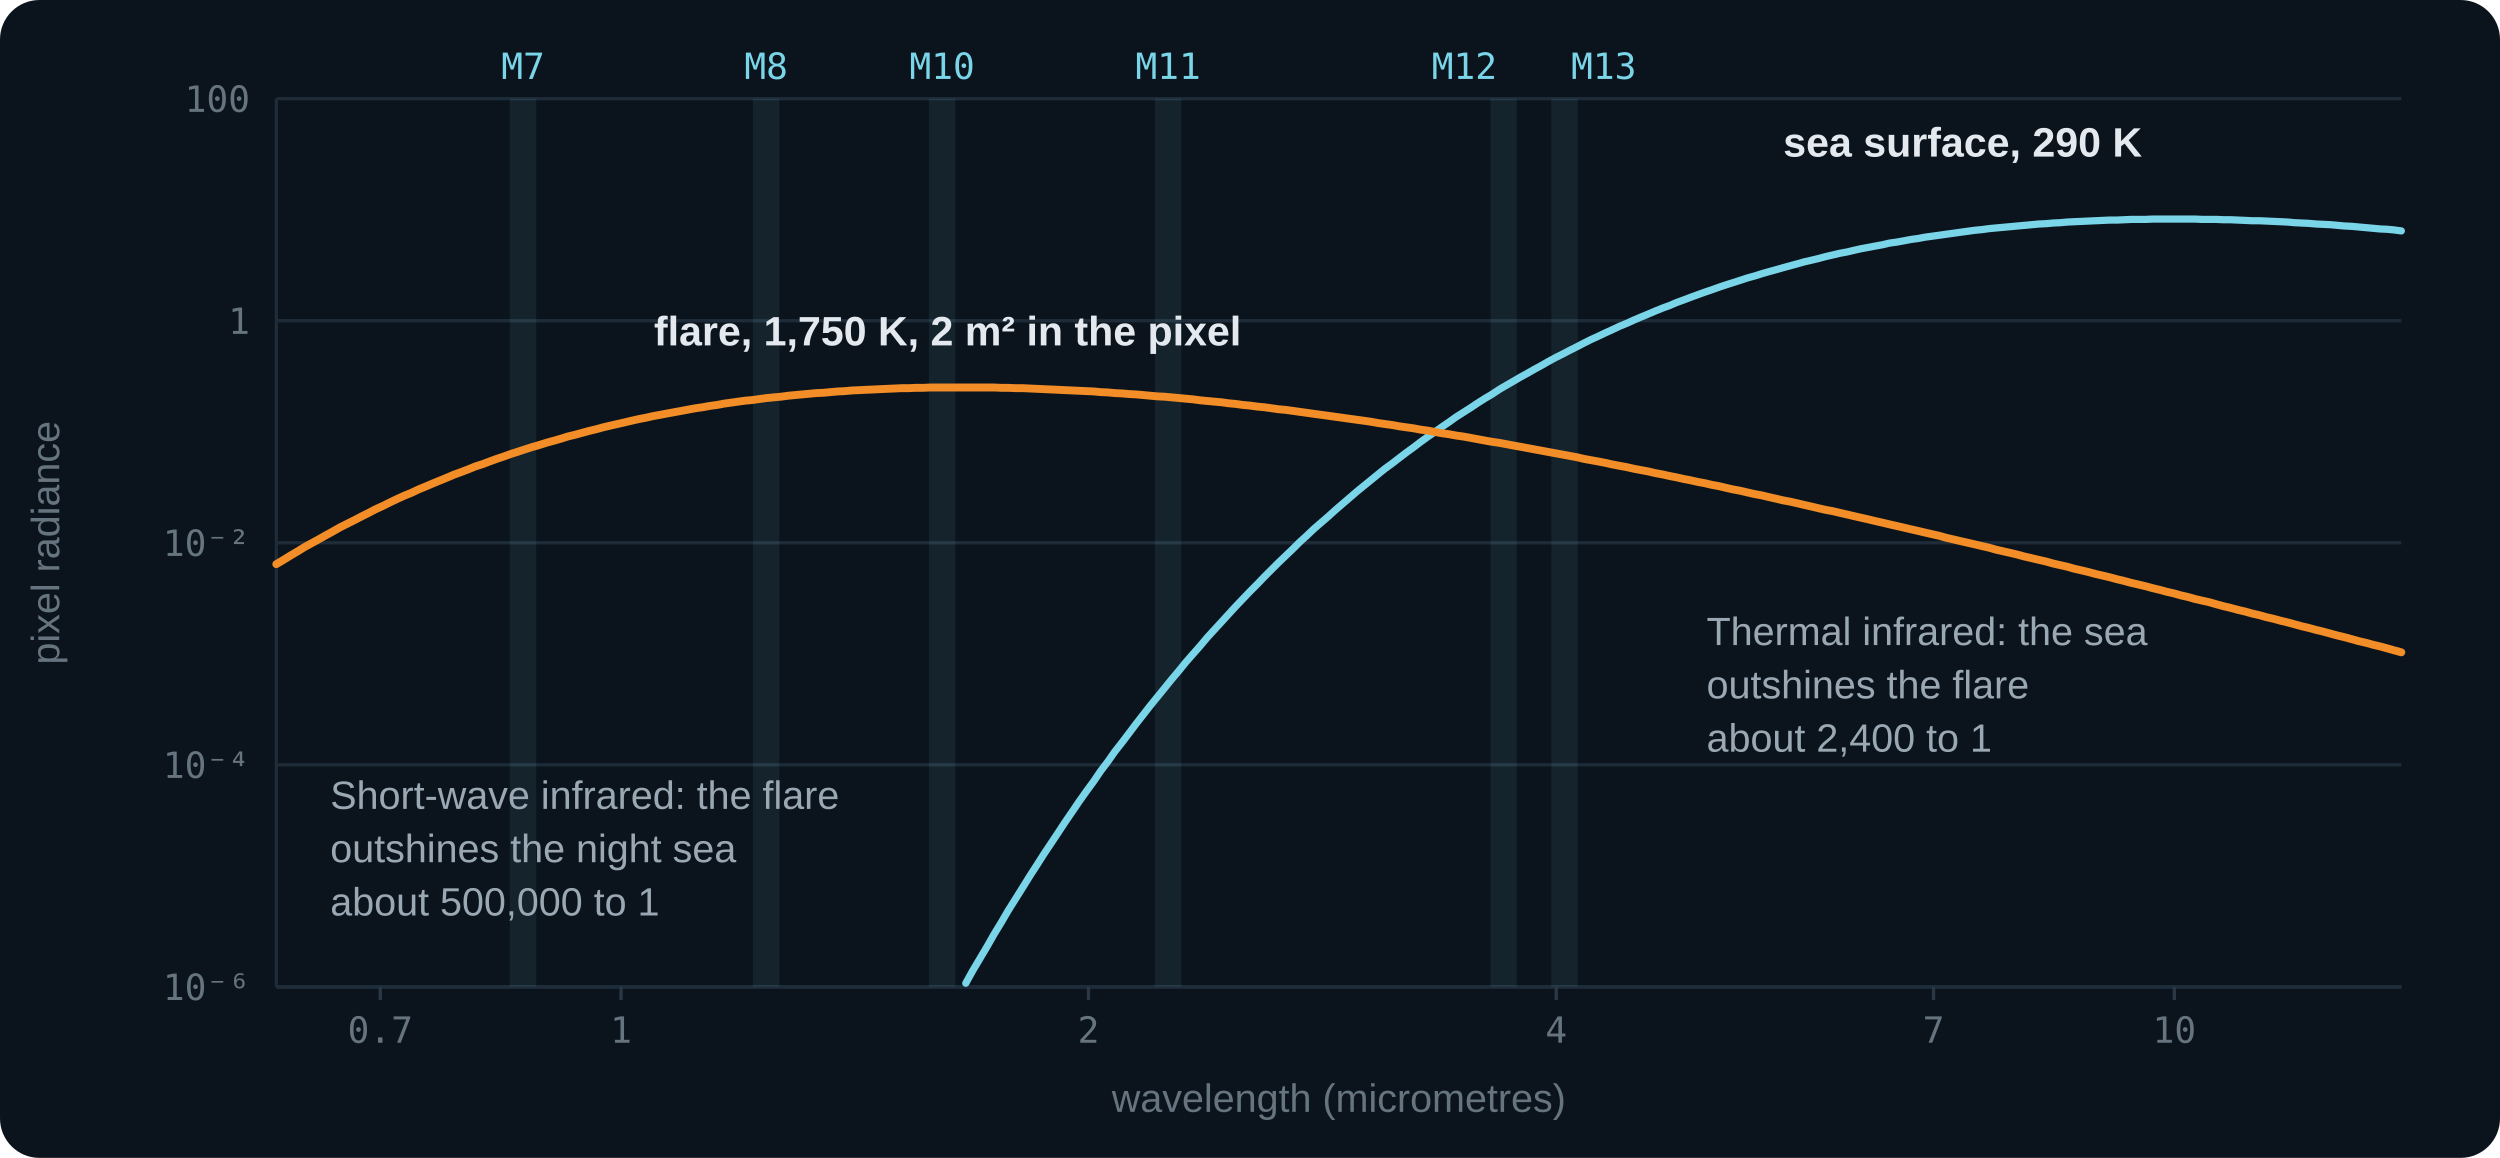
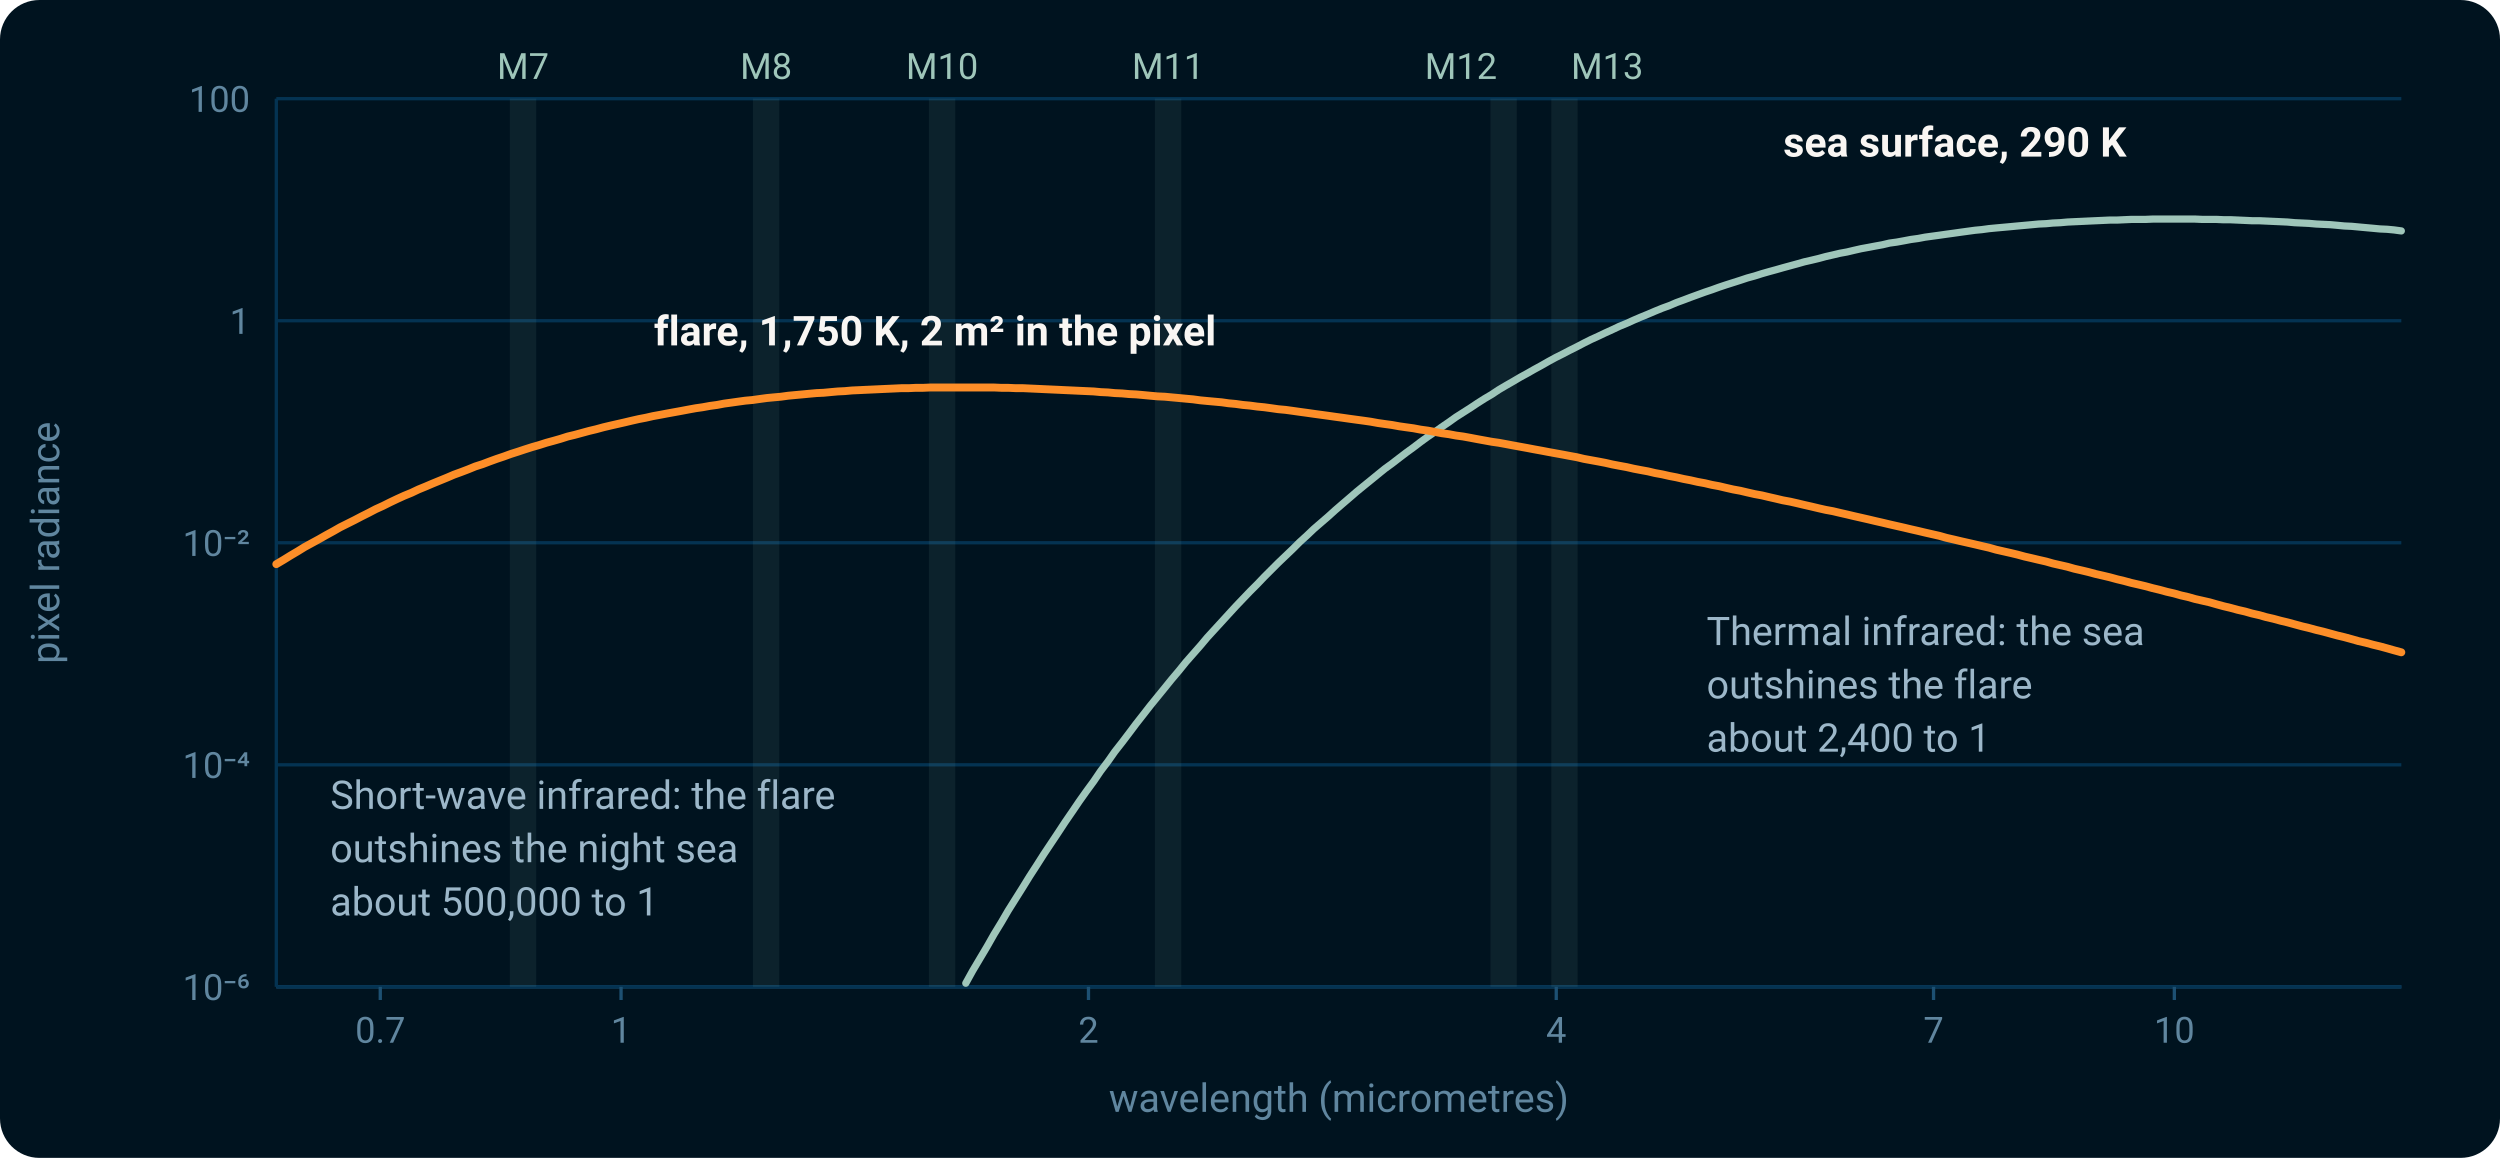
<svg xmlns="http://www.w3.org/2000/svg" viewBox="0 0 760 352" width="760" height="352" role="img" aria-label="Light from a flare and from the night sea at VIIRS wavelengths">
-   <rect width="760" height="352" rx="12" fill="#0b141c" />
-   <line x1="84.0" y1="300.0" x2="730.0" y2="300.0" stroke="#2a3744" stroke-width="1" />
-   <line x1="84.0" y1="30.0" x2="84.0" y2="300.0" stroke="#1e2c39" stroke-width="1" />
-   <line x1="84.0" y1="300.0" x2="730.0" y2="300.0" stroke="#1e2c39" stroke-width="1" />
-   <line x1="84.0" y1="232.5" x2="730.0" y2="232.5" stroke="#1e2c39" stroke-width="1" />
-   <line x1="84.0" y1="165.0" x2="730.0" y2="165.0" stroke="#1e2c39" stroke-width="1" />
-   <line x1="84.0" y1="97.5" x2="730.0" y2="97.5" stroke="#1e2c39" stroke-width="1" />
-   <line x1="84.0" y1="30.0" x2="730.0" y2="30.0" stroke="#1e2c39" stroke-width="1" />
-   <text x="76.0" y="304.0" fill="#66747f" font-size="11" font-family="'IBM Plex Mono', Menlo, Consolas, monospace" text-anchor="end" font-weight="400">10⁻⁶</text>
-   <text x="76.0" y="236.5" fill="#66747f" font-size="11" font-family="'IBM Plex Mono', Menlo, Consolas, monospace" text-anchor="end" font-weight="400">10⁻⁴</text>
-   <text x="76.0" y="169.0" fill="#66747f" font-size="11" font-family="'IBM Plex Mono', Menlo, Consolas, monospace" text-anchor="end" font-weight="400">10⁻²</text>
-   <text x="76.0" y="101.5" fill="#66747f" font-size="11" font-family="'IBM Plex Mono', Menlo, Consolas, monospace" text-anchor="end" font-weight="400">1</text>
-   <text x="76.0" y="34.0" fill="#66747f" font-size="11" font-family="'IBM Plex Mono', Menlo, Consolas, monospace" text-anchor="end" font-weight="400">100</text>
-   <line x1="115.6" y1="300.0" x2="115.6" y2="304.0" stroke="#2a3744" stroke-width="1" />
-   <text x="115.6" y="317.0" fill="#66747f" font-size="11" font-family="'IBM Plex Mono', Menlo, Consolas, monospace" text-anchor="middle" font-weight="400">0.7</text>
-   <line x1="188.8" y1="300.0" x2="188.8" y2="304.0" stroke="#2a3744" stroke-width="1" />
-   <text x="188.8" y="317.0" fill="#66747f" font-size="11" font-family="'IBM Plex Mono', Menlo, Consolas, monospace" text-anchor="middle" font-weight="400">1</text>
-   <line x1="330.9" y1="300.0" x2="330.9" y2="304.0" stroke="#2a3744" stroke-width="1" />
-   <text x="330.9" y="317.0" fill="#66747f" font-size="11" font-family="'IBM Plex Mono', Menlo, Consolas, monospace" text-anchor="middle" font-weight="400">2</text>
-   <line x1="473.1" y1="300.0" x2="473.1" y2="304.0" stroke="#2a3744" stroke-width="1" />
-   <text x="473.1" y="317.0" fill="#66747f" font-size="11" font-family="'IBM Plex Mono', Menlo, Consolas, monospace" text-anchor="middle" font-weight="400">4</text>
-   <line x1="587.8" y1="300.0" x2="587.8" y2="304.0" stroke="#2a3744" stroke-width="1" />
-   <text x="587.8" y="317.0" fill="#66747f" font-size="11" font-family="'IBM Plex Mono', Menlo, Consolas, monospace" text-anchor="middle" font-weight="400">7</text>
-   <line x1="661.0" y1="300.0" x2="661.0" y2="304.0" stroke="#2a3744" stroke-width="1" />
-   <text x="661.0" y="317.0" fill="#66747f" font-size="11" font-family="'IBM Plex Mono', Menlo, Consolas, monospace" text-anchor="middle" font-weight="400">10</text>
-   <text x="407.0" y="338.0" fill="#66747f" font-size="12" font-family="Archivo, 'Helvetica Neue', Arial, sans-serif" text-anchor="middle" font-weight="400">wavelength (micrometres)</text>
-   <text x="18.0" y="165.0" fill="#66747f" font-size="12" font-family="Archivo, 'Helvetica Neue', Arial, sans-serif" text-anchor="middle" font-weight="400" transform="rotate(-90 18 165.0)">pixel radiance</text>
-   <rect x="155.0" y="30.0" width="8.0" height="270.0" fill="#7ad5e9" rx="0" opacity="0.08" />
-   <text x="159.0" y="24.0" fill="#7ad5e9" font-size="11" font-family="'IBM Plex Mono', Menlo, Consolas, monospace" text-anchor="middle" font-weight="400">M7</text>
-   <rect x="228.9" y="30.0" width="8.0" height="270.0" fill="#7ad5e9" rx="0" opacity="0.08" />
-   <text x="232.9" y="24.0" fill="#7ad5e9" font-size="11" font-family="'IBM Plex Mono', Menlo, Consolas, monospace" text-anchor="middle" font-weight="400">M8</text>
-   <rect x="282.4" y="30.0" width="8.0" height="270.0" fill="#7ad5e9" rx="0" opacity="0.08" />
-   <text x="286.4" y="24.0" fill="#7ad5e9" font-size="11" font-family="'IBM Plex Mono', Menlo, Consolas, monospace" text-anchor="middle" font-weight="400">M10</text>
-   <rect x="351.1" y="30.0" width="8.0" height="270.0" fill="#7ad5e9" rx="0" opacity="0.08" />
-   <text x="355.1" y="24.0" fill="#7ad5e9" font-size="11" font-family="'IBM Plex Mono', Menlo, Consolas, monospace" text-anchor="middle" font-weight="400">M11</text>
-   <rect x="453.1" y="30.0" width="8.0" height="270.0" fill="#7ad5e9" rx="0" opacity="0.08" />
-   <text x="455.1" y="24.0" fill="#7ad5e9" font-size="11" font-family="'IBM Plex Mono', Menlo, Consolas, monospace" text-anchor="end" font-weight="400">M12</text>
-   <rect x="471.6" y="30.0" width="8.0" height="270.0" fill="#7ad5e9" rx="0" opacity="0.08" />
-   <text x="477.6" y="24.0" fill="#7ad5e9" font-size="11" font-family="'IBM Plex Mono', Menlo, Consolas, monospace" text-anchor="start" font-weight="400">M13</text>
-   <path d="M293.6,298.9 L295.7,295.1 L297.9,291.4 L300.1,287.7 L302.2,284.0 L304.4,280.4 L306.5,276.8 L308.7,273.3 L310.9,269.8 L313.0,266.4 L315.2,263.0 L317.3,259.7 L319.5,256.4 L321.7,253.1 L323.8,249.9 L326.0,246.7 L328.1,243.6 L330.3,240.5 L332.5,237.5 L334.6,234.4 L336.8,231.5 L338.9,228.5 L341.1,225.7 L343.3,222.8 L345.4,220.0 L347.6,217.2 L349.7,214.5 L351.9,211.8 L354.1,209.1 L356.2,206.5 L358.4,203.9 L360.5,201.3 L362.7,198.8 L364.9,196.3 L367.0,193.8 L369.2,191.4 L371.4,189.0 L373.5,186.7 L375.7,184.3 L377.8,182.1 L380.0,179.8 L382.2,177.6 L384.3,175.4 L386.5,173.2 L388.6,171.1 L390.8,169.0 L393.0,166.9 L395.1,164.8 L397.3,162.8 L399.4,160.8 L401.6,158.9 L403.8,157.0 L405.9,155.1 L408.1,153.2 L410.2,151.4 L412.4,149.5 L414.6,147.7 L416.7,146.0 L418.9,144.2 L421.0,142.5 L423.2,140.9 L425.4,139.2 L427.5,137.6 L429.7,136.0 L431.8,134.4 L434.0,132.8 L436.2,131.3 L438.3,129.8 L440.5,128.3 L442.6,126.8 L444.8,125.4 L447.0,124.0 L449.1,122.6 L451.3,121.2 L453.5,119.9 L455.6,118.5 L457.8,117.2 L459.9,116.0 L462.1,114.7 L464.3,113.5 L466.4,112.3 L468.6,111.1 L470.7,109.9 L472.9,108.7 L475.1,107.6 L477.2,106.5 L479.4,105.4 L481.5,104.3 L483.7,103.2 L485.9,102.2 L488.0,101.2 L490.2,100.2 L492.3,99.2 L494.5,98.3 L496.7,97.3 L498.8,96.4 L501.0,95.5 L503.1,94.6 L505.3,93.7 L507.5,92.9 L509.6,92.0 L511.8,91.2 L513.9,90.4 L516.1,89.6 L518.3,88.8 L520.4,88.1 L522.6,87.3 L524.7,86.6 L526.9,85.9 L529.1,85.2 L531.2,84.5 L533.4,83.9 L535.6,83.2 L537.7,82.6 L539.9,82.0 L542.0,81.4 L544.2,80.8 L546.4,80.2 L548.5,79.6 L550.7,79.1 L552.8,78.6 L555.0,78.0 L557.2,77.5 L559.3,77.0 L561.5,76.6 L563.6,76.1 L565.8,75.6 L568.0,75.2 L570.1,74.8 L572.3,74.4 L574.4,73.9 L576.6,73.6 L578.8,73.2 L580.9,72.8 L583.1,72.5 L585.2,72.1 L587.4,71.8 L589.6,71.5 L591.7,71.2 L593.9,70.9 L596.0,70.6 L598.2,70.3 L600.4,70.0 L602.5,69.8 L604.7,69.5 L606.8,69.3 L609.0,69.1 L611.2,68.9 L613.3,68.7 L615.5,68.5 L617.7,68.3 L619.8,68.1 L622.0,68.0 L624.1,67.8 L626.3,67.7 L628.5,67.5 L630.6,67.4 L632.8,67.3 L634.9,67.2 L637.1,67.1 L639.3,67.0 L641.4,66.9 L643.6,66.9 L645.7,66.8 L647.9,66.7 L650.1,66.7 L652.2,66.7 L654.4,66.6 L656.5,66.6 L658.7,66.6 L660.9,66.6 L663.0,66.6 L665.2,66.6 L667.3,66.6 L669.5,66.7 L671.7,66.7 L673.8,66.7 L676.0,66.8 L678.1,66.8 L680.3,66.9 L682.5,67.0 L684.6,67.1 L686.8,67.1 L688.9,67.2 L691.1,67.3 L693.3,67.4 L695.4,67.5 L697.6,67.7 L699.8,67.8 L701.9,67.9 L704.1,68.1 L706.2,68.2 L708.4,68.3 L710.6,68.5 L712.7,68.7 L714.9,68.8 L717.0,69.0 L719.2,69.2 L721.4,69.4 L723.5,69.6 L725.7,69.7 L727.8,69.9 L730.0,70.2" stroke="#7ad5e9" stroke-width="2.2" fill="none" stroke-linejoin="round" stroke-linecap="round" />
-   <path d="M84.0,171.5 L86.2,170.2 L88.3,168.9 L90.5,167.6 L92.6,166.3 L94.8,165.1 L97.0,163.9 L99.1,162.7 L101.3,161.5 L103.4,160.3 L105.6,159.2 L107.8,158.1 L109.9,157.0 L112.1,155.9 L114.2,154.8 L116.4,153.8 L118.6,152.7 L120.7,151.7 L122.9,150.7 L125.1,149.8 L127.2,148.8 L129.4,147.9 L131.5,147.0 L133.7,146.1 L135.9,145.2 L138.0,144.3 L140.2,143.5 L142.3,142.7 L144.5,141.8 L146.7,141.1 L148.8,140.3 L151.0,139.5 L153.1,138.8 L155.3,138.0 L157.5,137.3 L159.6,136.6 L161.8,135.9 L163.9,135.3 L166.1,134.6 L168.3,134.0 L170.4,133.4 L172.6,132.7 L174.7,132.2 L176.9,131.6 L179.1,131.0 L181.2,130.5 L183.4,129.9 L185.5,129.4 L187.7,128.9 L189.9,128.4 L192.0,127.9 L194.2,127.4 L196.3,127.0 L198.5,126.5 L200.7,126.1 L202.8,125.7 L205.0,125.3 L207.2,124.9 L209.3,124.5 L211.5,124.1 L213.6,123.8 L215.8,123.4 L218.0,123.1 L220.1,122.7 L222.3,122.4 L224.4,122.1 L226.6,121.8 L228.8,121.6 L230.9,121.3 L233.1,121.0 L235.2,120.8 L237.4,120.6 L239.6,120.3 L241.7,120.1 L243.9,119.9 L246.0,119.7 L248.2,119.5 L250.4,119.4 L252.5,119.2 L254.7,119.0 L256.8,118.9 L259.0,118.7 L261.2,118.6 L263.3,118.5 L265.5,118.4 L267.6,118.3 L269.8,118.2 L272.0,118.1 L274.1,118.0 L276.3,118.0 L278.4,117.9 L280.6,117.9 L282.8,117.8 L284.9,117.8 L287.1,117.8 L289.3,117.8 L291.4,117.8 L293.6,117.8 L295.7,117.8 L297.9,117.8 L300.1,117.8 L302.2,117.8 L304.4,117.9 L306.5,117.9 L308.7,118.0 L310.9,118.0 L313.0,118.1 L315.2,118.2 L317.3,118.3 L319.5,118.4 L321.7,118.5 L323.8,118.6 L326.0,118.7 L328.1,118.8 L330.3,118.9 L332.5,119.0 L334.6,119.2 L336.8,119.3 L338.9,119.5 L341.1,119.6 L343.3,119.8 L345.4,119.9 L347.6,120.1 L349.7,120.3 L351.9,120.5 L354.1,120.6 L356.2,120.8 L358.4,121.0 L360.5,121.2 L362.7,121.4 L364.9,121.7 L367.0,121.9 L369.2,122.1 L371.4,122.3 L373.5,122.6 L375.7,122.8 L377.8,123.1 L380.0,123.3 L382.2,123.6 L384.3,123.8 L386.5,124.1 L388.6,124.4 L390.8,124.6 L393.0,124.9 L395.1,125.2 L397.3,125.5 L399.4,125.8 L401.6,126.1 L403.8,126.4 L405.9,126.7 L408.1,127.0 L410.2,127.3 L412.4,127.6 L414.6,127.9 L416.7,128.2 L418.9,128.6 L421.0,128.9 L423.2,129.2 L425.4,129.6 L427.5,129.9 L429.7,130.2 L431.8,130.6 L434.0,130.9 L436.2,131.3 L438.3,131.7 L440.5,132.0 L442.6,132.4 L444.8,132.7 L447.0,133.1 L449.1,133.5 L451.3,133.9 L453.5,134.3 L455.6,134.6 L457.8,135.0 L459.9,135.4 L462.1,135.8 L464.3,136.2 L466.4,136.6 L468.6,137.0 L470.7,137.4 L472.9,137.8 L475.1,138.2 L477.2,138.6 L479.4,139.0 L481.5,139.5 L483.7,139.9 L485.9,140.3 L488.0,140.7 L490.2,141.2 L492.3,141.6 L494.5,142.0 L496.7,142.5 L498.8,142.9 L501.0,143.3 L503.1,143.8 L505.3,144.2 L507.5,144.7 L509.6,145.1 L511.8,145.6 L513.9,146.0 L516.1,146.5 L518.3,146.9 L520.4,147.4 L522.6,147.8 L524.7,148.3 L526.9,148.8 L529.1,149.2 L531.2,149.7 L533.4,150.2 L535.6,150.6 L537.7,151.1 L539.9,151.6 L542.0,152.1 L544.2,152.5 L546.4,153.0 L548.5,153.5 L550.7,154.0 L552.8,154.5 L555.0,155.0 L557.2,155.4 L559.3,155.9 L561.5,156.4 L563.6,156.9 L565.8,157.4 L568.0,157.9 L570.1,158.4 L572.3,158.9 L574.4,159.4 L576.6,159.9 L578.8,160.4 L580.9,160.9 L583.1,161.4 L585.2,161.9 L587.4,162.4 L589.6,162.9 L591.7,163.5 L593.9,164.0 L596.0,164.5 L598.2,165.0 L600.4,165.5 L602.5,166.0 L604.7,166.5 L606.8,167.1 L609.0,167.6 L611.2,168.1 L613.3,168.6 L615.5,169.2 L617.7,169.7 L619.8,170.2 L622.0,170.7 L624.1,171.3 L626.3,171.8 L628.5,172.3 L630.6,172.9 L632.8,173.4 L634.9,173.9 L637.1,174.5 L639.3,175.0 L641.4,175.5 L643.6,176.1 L645.7,176.6 L647.9,177.2 L650.1,177.7 L652.2,178.2 L654.4,178.8 L656.5,179.3 L658.7,179.9 L660.9,180.4 L663.0,181.0 L665.2,181.5 L667.3,182.1 L669.5,182.6 L671.7,183.1 L673.8,183.7 L676.0,184.3 L678.1,184.8 L680.3,185.4 L682.5,185.9 L684.6,186.5 L686.8,187.0 L688.9,187.6 L691.1,188.1 L693.3,188.7 L695.4,189.2 L697.6,189.8 L699.8,190.4 L701.9,190.9 L704.1,191.5 L706.2,192.0 L708.4,192.6 L710.6,193.2 L712.7,193.7 L714.9,194.3 L717.0,194.9 L719.2,195.4 L721.4,196.0 L723.5,196.5 L725.7,197.1 L727.8,197.7 L730.0,198.3" stroke="#f28d27" stroke-width="2.4" fill="none" stroke-linejoin="round" stroke-linecap="round" />
-   <text x="198.8" y="105.0" fill="#e3e9ee" font-size="12.5" font-family="Archivo, 'Helvetica Neue', Arial, sans-serif" text-anchor="start" font-weight="600">flare, 1,750 K, 2 m² in the pixel</text>
-   <text x="542.1" y="47.6" fill="#e3e9ee" font-size="12.5" font-family="Archivo, 'Helvetica Neue', Arial, sans-serif" text-anchor="start" font-weight="600">sea surface, 290 K</text>
-   <text x="100.4" y="245.9" fill="#9aa8b4" font-size="12" font-family="Archivo, 'Helvetica Neue', Arial, sans-serif" text-anchor="start" font-weight="400">Short-wave infrared: the flare</text>
-   <text x="100.4" y="262.1" fill="#9aa8b4" font-size="12" font-family="Archivo, 'Helvetica Neue', Arial, sans-serif" text-anchor="start" font-weight="400">outshines the night sea</text>
-   <text x="100.4" y="278.3" fill="#9aa8b4" font-size="12" font-family="Archivo, 'Helvetica Neue', Arial, sans-serif" text-anchor="start" font-weight="400">about 500,000 to 1</text>
-   <text x="518.8" y="196.1" fill="#9aa8b4" font-size="12" font-family="Archivo, 'Helvetica Neue', Arial, sans-serif" text-anchor="start" font-weight="400">Thermal infrared: the sea</text>
-   <text x="518.8" y="212.3" fill="#9aa8b4" font-size="12" font-family="Archivo, 'Helvetica Neue', Arial, sans-serif" text-anchor="start" font-weight="400">outshines the flare</text>
-   <text x="518.8" y="228.5" fill="#9aa8b4" font-size="12" font-family="Archivo, 'Helvetica Neue', Arial, sans-serif" text-anchor="start" font-weight="400">about 2,400 to 1</text>
+   <rect width="760" height="352" rx="12" fill="#00131F" />
+   <line x1="84.0" y1="300.0" x2="730.0" y2="300.0" stroke="#1D5072" stroke-width="1" />
+   <line x1="84.0" y1="30.0" x2="84.0" y2="300.0" stroke="#043352" stroke-width="1" />
+   <line x1="84.0" y1="300.0" x2="730.0" y2="300.0" stroke="#043352" stroke-width="1" />
+   <line x1="84.0" y1="232.5" x2="730.0" y2="232.5" stroke="#043352" stroke-width="1" />
+   <line x1="84.0" y1="165.0" x2="730.0" y2="165.0" stroke="#043352" stroke-width="1" />
+   <line x1="84.0" y1="97.5" x2="730.0" y2="97.5" stroke="#043352" stroke-width="1" />
+   <line x1="84.0" y1="30.0" x2="730.0" y2="30.0" stroke="#043352" stroke-width="1" />
+   <text x="76.0" y="304.0" fill="#60869F" font-size="11" font-family="Roboto, Arial, sans-serif" text-anchor="end" font-weight="400">10⁻⁶</text>
+   <text x="76.0" y="236.5" fill="#60869F" font-size="11" font-family="Roboto, Arial, sans-serif" text-anchor="end" font-weight="400">10⁻⁴</text>
+   <text x="76.0" y="169.0" fill="#60869F" font-size="11" font-family="Roboto, Arial, sans-serif" text-anchor="end" font-weight="400">10⁻²</text>
+   <text x="76.0" y="101.5" fill="#60869F" font-size="11" font-family="Roboto, Arial, sans-serif" text-anchor="end" font-weight="400">1</text>
+   <text x="76.0" y="34.0" fill="#60869F" font-size="11" font-family="Roboto, Arial, sans-serif" text-anchor="end" font-weight="400">100</text>
+   <line x1="115.6" y1="300.0" x2="115.6" y2="304.0" stroke="#1D5072" stroke-width="1" />
+   <text x="115.6" y="317.0" fill="#60869F" font-size="11" font-family="Roboto, Arial, sans-serif" text-anchor="middle" font-weight="400">0.7</text>
+   <line x1="188.8" y1="300.0" x2="188.8" y2="304.0" stroke="#1D5072" stroke-width="1" />
+   <text x="188.8" y="317.0" fill="#60869F" font-size="11" font-family="Roboto, Arial, sans-serif" text-anchor="middle" font-weight="400">1</text>
+   <line x1="330.9" y1="300.0" x2="330.9" y2="304.0" stroke="#1D5072" stroke-width="1" />
+   <text x="330.9" y="317.0" fill="#60869F" font-size="11" font-family="Roboto, Arial, sans-serif" text-anchor="middle" font-weight="400">2</text>
+   <line x1="473.1" y1="300.0" x2="473.1" y2="304.0" stroke="#1D5072" stroke-width="1" />
+   <text x="473.1" y="317.0" fill="#60869F" font-size="11" font-family="Roboto, Arial, sans-serif" text-anchor="middle" font-weight="400">4</text>
+   <line x1="587.8" y1="300.0" x2="587.8" y2="304.0" stroke="#1D5072" stroke-width="1" />
+   <text x="587.8" y="317.0" fill="#60869F" font-size="11" font-family="Roboto, Arial, sans-serif" text-anchor="middle" font-weight="400">7</text>
+   <line x1="661.0" y1="300.0" x2="661.0" y2="304.0" stroke="#1D5072" stroke-width="1" />
+   <text x="661.0" y="317.0" fill="#60869F" font-size="11" font-family="Roboto, Arial, sans-serif" text-anchor="middle" font-weight="400">10</text>
+   <text x="407.0" y="338.0" fill="#60869F" font-size="12" font-family="'PP Neue Montreal', Roboto, Arial, sans-serif" text-anchor="middle" font-weight="400">wavelength (micrometres)</text>
+   <text x="18.0" y="165.0" fill="#60869F" font-size="12" font-family="'PP Neue Montreal', Roboto, Arial, sans-serif" text-anchor="middle" font-weight="400" transform="rotate(-90 18 165.0)">pixel radiance</text>
+   <rect x="155.0" y="30.0" width="8.0" height="270.0" fill="#9FC6BA" rx="0" opacity="0.08" />
+   <text x="159.0" y="24.0" fill="#9FC6BA" font-size="11" font-family="Roboto, Arial, sans-serif" text-anchor="middle" font-weight="400">M7</text>
+   <rect x="228.9" y="30.0" width="8.0" height="270.0" fill="#9FC6BA" rx="0" opacity="0.08" />
+   <text x="232.9" y="24.0" fill="#9FC6BA" font-size="11" font-family="Roboto, Arial, sans-serif" text-anchor="middle" font-weight="400">M8</text>
+   <rect x="282.4" y="30.0" width="8.0" height="270.0" fill="#9FC6BA" rx="0" opacity="0.08" />
+   <text x="286.4" y="24.0" fill="#9FC6BA" font-size="11" font-family="Roboto, Arial, sans-serif" text-anchor="middle" font-weight="400">M10</text>
+   <rect x="351.1" y="30.0" width="8.0" height="270.0" fill="#9FC6BA" rx="0" opacity="0.08" />
+   <text x="355.1" y="24.0" fill="#9FC6BA" font-size="11" font-family="Roboto, Arial, sans-serif" text-anchor="middle" font-weight="400">M11</text>
+   <rect x="453.1" y="30.0" width="8.0" height="270.0" fill="#9FC6BA" rx="0" opacity="0.08" />
+   <text x="455.1" y="24.0" fill="#9FC6BA" font-size="11" font-family="Roboto, Arial, sans-serif" text-anchor="end" font-weight="400">M12</text>
+   <rect x="471.6" y="30.0" width="8.0" height="270.0" fill="#9FC6BA" rx="0" opacity="0.08" />
+   <text x="477.6" y="24.0" fill="#9FC6BA" font-size="11" font-family="Roboto, Arial, sans-serif" text-anchor="start" font-weight="400">M13</text>
+   <path d="M293.6,298.9 L295.7,295.1 L297.9,291.4 L300.1,287.7 L302.2,284.0 L304.4,280.4 L306.5,276.8 L308.7,273.3 L310.9,269.8 L313.0,266.4 L315.2,263.0 L317.3,259.7 L319.5,256.4 L321.7,253.1 L323.8,249.9 L326.0,246.7 L328.1,243.6 L330.3,240.5 L332.5,237.5 L334.6,234.4 L336.8,231.5 L338.9,228.5 L341.1,225.7 L343.3,222.8 L345.4,220.0 L347.6,217.2 L349.7,214.5 L351.9,211.8 L354.1,209.1 L356.2,206.5 L358.4,203.9 L360.5,201.3 L362.7,198.8 L364.9,196.3 L367.0,193.8 L369.2,191.4 L371.4,189.0 L373.5,186.7 L375.7,184.3 L377.8,182.1 L380.0,179.8 L382.2,177.6 L384.3,175.4 L386.5,173.2 L388.6,171.1 L390.8,169.0 L393.0,166.9 L395.1,164.8 L397.3,162.8 L399.4,160.8 L401.6,158.9 L403.8,157.0 L405.9,155.1 L408.1,153.2 L410.2,151.4 L412.4,149.5 L414.6,147.7 L416.7,146.0 L418.9,144.2 L421.0,142.5 L423.2,140.9 L425.4,139.2 L427.5,137.6 L429.7,136.0 L431.8,134.4 L434.0,132.8 L436.2,131.3 L438.3,129.8 L440.5,128.3 L442.6,126.8 L444.8,125.4 L447.0,124.0 L449.1,122.6 L451.3,121.2 L453.5,119.9 L455.6,118.5 L457.8,117.2 L459.9,116.0 L462.1,114.7 L464.3,113.5 L466.4,112.3 L468.6,111.1 L470.7,109.9 L472.9,108.7 L475.1,107.6 L477.2,106.5 L479.4,105.4 L481.5,104.3 L483.7,103.2 L485.9,102.2 L488.0,101.2 L490.2,100.2 L492.3,99.2 L494.5,98.3 L496.7,97.3 L498.8,96.4 L501.0,95.5 L503.1,94.6 L505.3,93.7 L507.5,92.9 L509.6,92.0 L511.8,91.2 L513.9,90.4 L516.1,89.6 L518.3,88.8 L520.4,88.1 L522.6,87.3 L524.7,86.6 L526.9,85.9 L529.1,85.2 L531.2,84.5 L533.4,83.9 L535.6,83.2 L537.7,82.6 L539.9,82.0 L542.0,81.4 L544.2,80.8 L546.4,80.2 L548.5,79.6 L550.7,79.1 L552.8,78.6 L555.0,78.0 L557.2,77.5 L559.3,77.0 L561.5,76.6 L563.6,76.1 L565.8,75.6 L568.0,75.2 L570.1,74.8 L572.3,74.4 L574.4,73.9 L576.6,73.6 L578.8,73.2 L580.9,72.8 L583.1,72.5 L585.2,72.1 L587.4,71.8 L589.6,71.5 L591.7,71.2 L593.9,70.9 L596.0,70.6 L598.2,70.3 L600.4,70.0 L602.5,69.8 L604.7,69.5 L606.8,69.3 L609.0,69.1 L611.2,68.9 L613.3,68.7 L615.5,68.5 L617.7,68.3 L619.8,68.1 L622.0,68.0 L624.1,67.8 L626.3,67.7 L628.5,67.5 L630.6,67.4 L632.8,67.3 L634.9,67.2 L637.1,67.1 L639.3,67.0 L641.4,66.9 L643.6,66.9 L645.7,66.8 L647.9,66.7 L650.1,66.7 L652.2,66.7 L654.4,66.6 L656.5,66.6 L658.7,66.6 L660.9,66.6 L663.0,66.6 L665.2,66.6 L667.3,66.6 L669.5,66.7 L671.7,66.7 L673.8,66.7 L676.0,66.8 L678.1,66.8 L680.3,66.9 L682.5,67.0 L684.6,67.1 L686.8,67.1 L688.9,67.2 L691.1,67.3 L693.3,67.4 L695.4,67.5 L697.6,67.7 L699.8,67.8 L701.9,67.9 L704.1,68.1 L706.2,68.2 L708.4,68.3 L710.6,68.5 L712.7,68.7 L714.9,68.8 L717.0,69.0 L719.2,69.2 L721.4,69.4 L723.5,69.6 L725.7,69.7 L727.8,69.9 L730.0,70.2" stroke="#9FC6BA" stroke-width="2.2" fill="none" stroke-linejoin="round" stroke-linecap="round" />
+   <path d="M84.0,171.5 L86.2,170.2 L88.3,168.9 L90.5,167.6 L92.6,166.3 L94.8,165.1 L97.0,163.9 L99.1,162.7 L101.3,161.5 L103.4,160.3 L105.6,159.2 L107.8,158.1 L109.9,157.0 L112.1,155.9 L114.2,154.8 L116.4,153.8 L118.6,152.7 L120.7,151.7 L122.9,150.7 L125.1,149.8 L127.2,148.8 L129.4,147.9 L131.5,147.0 L133.7,146.1 L135.9,145.2 L138.0,144.3 L140.2,143.5 L142.3,142.7 L144.5,141.8 L146.7,141.1 L148.8,140.3 L151.0,139.5 L153.1,138.8 L155.3,138.0 L157.5,137.3 L159.6,136.6 L161.8,135.9 L163.9,135.3 L166.1,134.6 L168.3,134.0 L170.4,133.4 L172.6,132.7 L174.7,132.2 L176.9,131.6 L179.1,131.0 L181.2,130.5 L183.4,129.9 L185.5,129.4 L187.7,128.9 L189.9,128.4 L192.0,127.9 L194.2,127.4 L196.3,127.0 L198.5,126.5 L200.7,126.1 L202.8,125.7 L205.0,125.3 L207.2,124.9 L209.3,124.5 L211.5,124.1 L213.6,123.8 L215.8,123.4 L218.0,123.1 L220.1,122.7 L222.3,122.4 L224.4,122.1 L226.6,121.8 L228.8,121.6 L230.9,121.3 L233.1,121.0 L235.2,120.8 L237.4,120.6 L239.6,120.3 L241.7,120.1 L243.9,119.9 L246.0,119.7 L248.2,119.5 L250.4,119.4 L252.5,119.2 L254.7,119.0 L256.8,118.9 L259.0,118.7 L261.2,118.6 L263.3,118.5 L265.5,118.4 L267.6,118.3 L269.8,118.2 L272.0,118.1 L274.1,118.0 L276.3,118.0 L278.4,117.9 L280.6,117.9 L282.8,117.8 L284.9,117.8 L287.1,117.8 L289.3,117.8 L291.4,117.8 L293.6,117.8 L295.7,117.8 L297.9,117.8 L300.1,117.8 L302.2,117.8 L304.4,117.9 L306.5,117.9 L308.7,118.0 L310.9,118.0 L313.0,118.1 L315.2,118.2 L317.3,118.3 L319.5,118.4 L321.7,118.5 L323.8,118.6 L326.0,118.7 L328.1,118.8 L330.3,118.9 L332.5,119.0 L334.6,119.2 L336.8,119.3 L338.9,119.5 L341.1,119.6 L343.3,119.8 L345.4,119.9 L347.6,120.1 L349.7,120.3 L351.9,120.5 L354.1,120.6 L356.2,120.8 L358.4,121.0 L360.5,121.2 L362.7,121.4 L364.9,121.7 L367.0,121.9 L369.2,122.1 L371.4,122.3 L373.5,122.6 L375.7,122.8 L377.8,123.1 L380.0,123.3 L382.2,123.6 L384.3,123.8 L386.5,124.1 L388.6,124.4 L390.8,124.6 L393.0,124.9 L395.1,125.2 L397.3,125.5 L399.4,125.8 L401.6,126.1 L403.8,126.4 L405.9,126.7 L408.1,127.0 L410.2,127.3 L412.4,127.6 L414.6,127.9 L416.7,128.2 L418.9,128.6 L421.0,128.9 L423.2,129.2 L425.4,129.6 L427.5,129.9 L429.7,130.2 L431.8,130.6 L434.0,130.9 L436.2,131.3 L438.3,131.7 L440.5,132.0 L442.6,132.4 L444.8,132.7 L447.0,133.1 L449.1,133.5 L451.3,133.9 L453.5,134.3 L455.6,134.6 L457.8,135.0 L459.9,135.4 L462.1,135.8 L464.3,136.2 L466.4,136.6 L468.6,137.0 L470.7,137.4 L472.9,137.8 L475.1,138.2 L477.2,138.6 L479.4,139.0 L481.5,139.5 L483.7,139.9 L485.9,140.3 L488.0,140.7 L490.2,141.2 L492.3,141.6 L494.5,142.0 L496.7,142.5 L498.8,142.9 L501.0,143.3 L503.1,143.8 L505.3,144.2 L507.5,144.7 L509.6,145.1 L511.8,145.6 L513.9,146.0 L516.1,146.5 L518.3,146.9 L520.4,147.4 L522.6,147.8 L524.7,148.3 L526.9,148.8 L529.1,149.2 L531.2,149.7 L533.4,150.2 L535.6,150.6 L537.7,151.1 L539.9,151.6 L542.0,152.1 L544.2,152.5 L546.4,153.0 L548.5,153.5 L550.7,154.0 L552.8,154.5 L555.0,155.0 L557.2,155.4 L559.3,155.9 L561.5,156.4 L563.6,156.9 L565.8,157.4 L568.0,157.9 L570.1,158.4 L572.3,158.9 L574.4,159.4 L576.6,159.9 L578.8,160.4 L580.9,160.9 L583.1,161.4 L585.2,161.9 L587.4,162.4 L589.6,162.9 L591.7,163.5 L593.9,164.0 L596.0,164.5 L598.2,165.0 L600.4,165.5 L602.5,166.0 L604.7,166.5 L606.8,167.1 L609.0,167.6 L611.2,168.1 L613.3,168.6 L615.5,169.2 L617.7,169.7 L619.8,170.2 L622.0,170.7 L624.1,171.3 L626.3,171.8 L628.5,172.3 L630.6,172.9 L632.8,173.4 L634.9,173.9 L637.1,174.5 L639.3,175.0 L641.4,175.5 L643.6,176.1 L645.7,176.6 L647.9,177.2 L650.1,177.7 L652.2,178.2 L654.4,178.8 L656.5,179.3 L658.7,179.9 L660.9,180.4 L663.0,181.0 L665.2,181.5 L667.3,182.1 L669.5,182.6 L671.7,183.1 L673.8,183.7 L676.0,184.3 L678.1,184.8 L680.3,185.4 L682.5,185.9 L684.6,186.5 L686.8,187.0 L688.9,187.6 L691.1,188.1 L693.3,188.7 L695.4,189.2 L697.6,189.8 L699.8,190.4 L701.9,190.9 L704.1,191.5 L706.2,192.0 L708.4,192.6 L710.6,193.2 L712.7,193.7 L714.9,194.3 L717.0,194.9 L719.2,195.4 L721.4,196.0 L723.5,196.5 L725.7,197.1 L727.8,197.7 L730.0,198.3" stroke="#FD8E28" stroke-width="2.4" fill="none" stroke-linejoin="round" stroke-linecap="round" />
+   <text x="198.8" y="105.0" fill="#F9F6F3" font-size="12.5" font-family="'PP Neue Montreal', Roboto, Arial, sans-serif" text-anchor="start" font-weight="600">flare, 1,750 K, 2 m² in the pixel</text>
+   <text x="542.1" y="47.6" fill="#F9F6F3" font-size="12.5" font-family="'PP Neue Montreal', Roboto, Arial, sans-serif" text-anchor="start" font-weight="600">sea surface, 290 K</text>
+   <text x="100.4" y="245.9" fill="#9CB7C9" font-size="12" font-family="'PP Neue Montreal', Roboto, Arial, sans-serif" text-anchor="start" font-weight="400">Short-wave infrared: the flare</text>
+   <text x="100.4" y="262.1" fill="#9CB7C9" font-size="12" font-family="'PP Neue Montreal', Roboto, Arial, sans-serif" text-anchor="start" font-weight="400">outshines the night sea</text>
+   <text x="100.4" y="278.3" fill="#9CB7C9" font-size="12" font-family="'PP Neue Montreal', Roboto, Arial, sans-serif" text-anchor="start" font-weight="400">about 500,000 to 1</text>
+   <text x="518.8" y="196.1" fill="#9CB7C9" font-size="12" font-family="'PP Neue Montreal', Roboto, Arial, sans-serif" text-anchor="start" font-weight="400">Thermal infrared: the sea</text>
+   <text x="518.8" y="212.3" fill="#9CB7C9" font-size="12" font-family="'PP Neue Montreal', Roboto, Arial, sans-serif" text-anchor="start" font-weight="400">outshines the flare</text>
+   <text x="518.8" y="228.5" fill="#9CB7C9" font-size="12" font-family="'PP Neue Montreal', Roboto, Arial, sans-serif" text-anchor="start" font-weight="400">about 2,400 to 1</text>
</svg>
